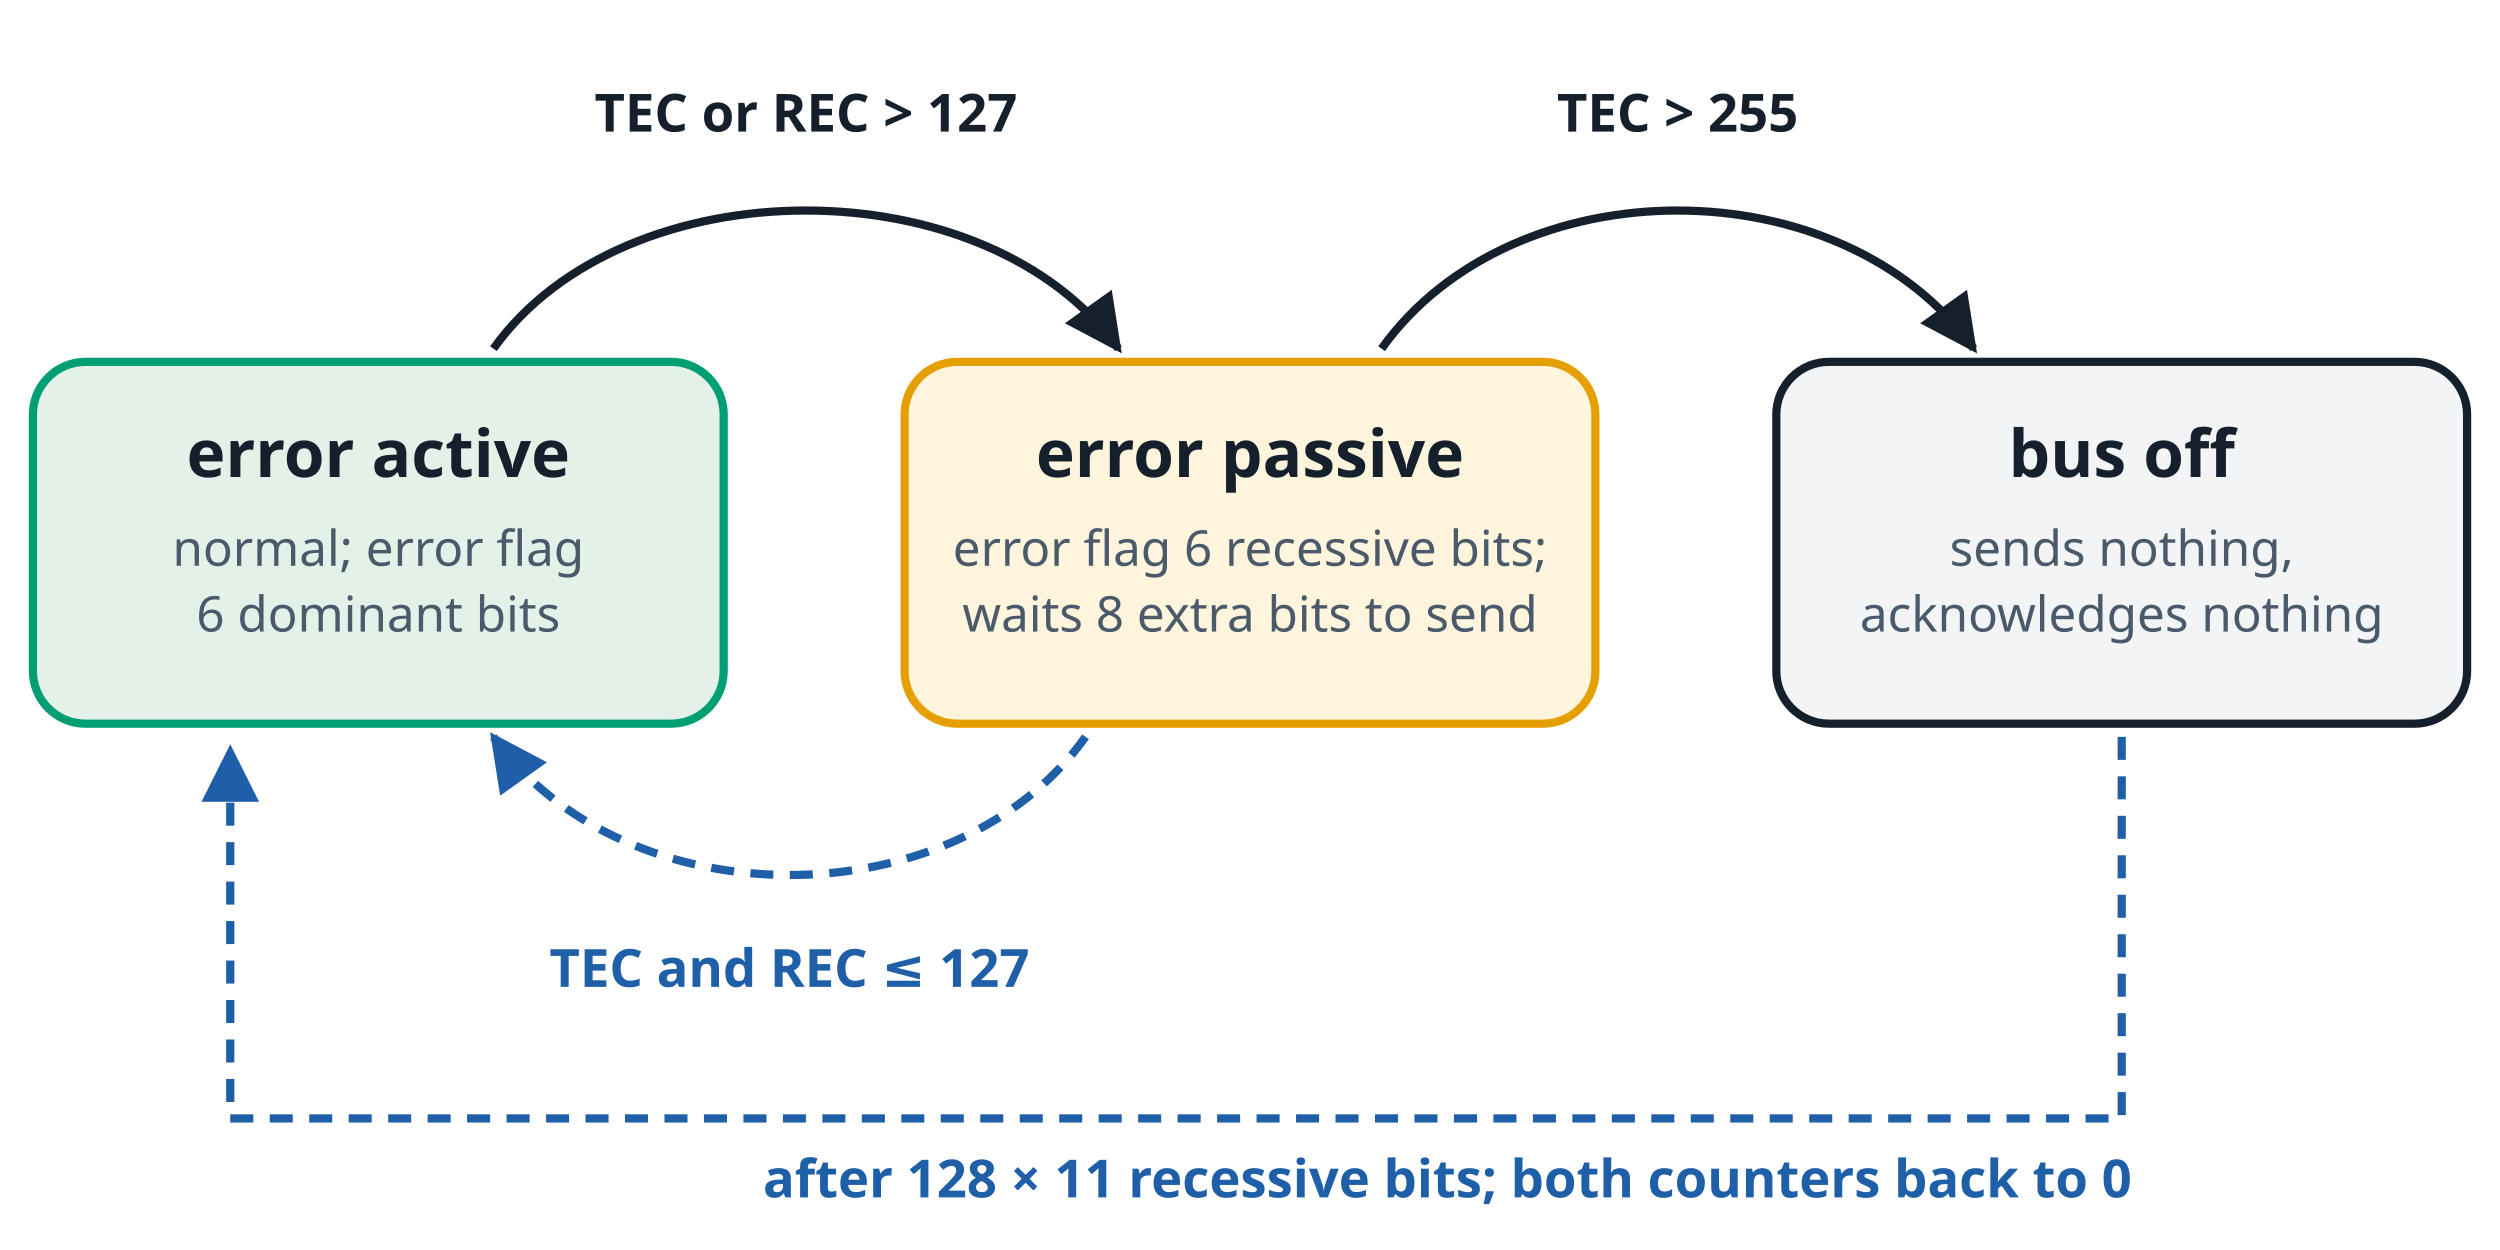
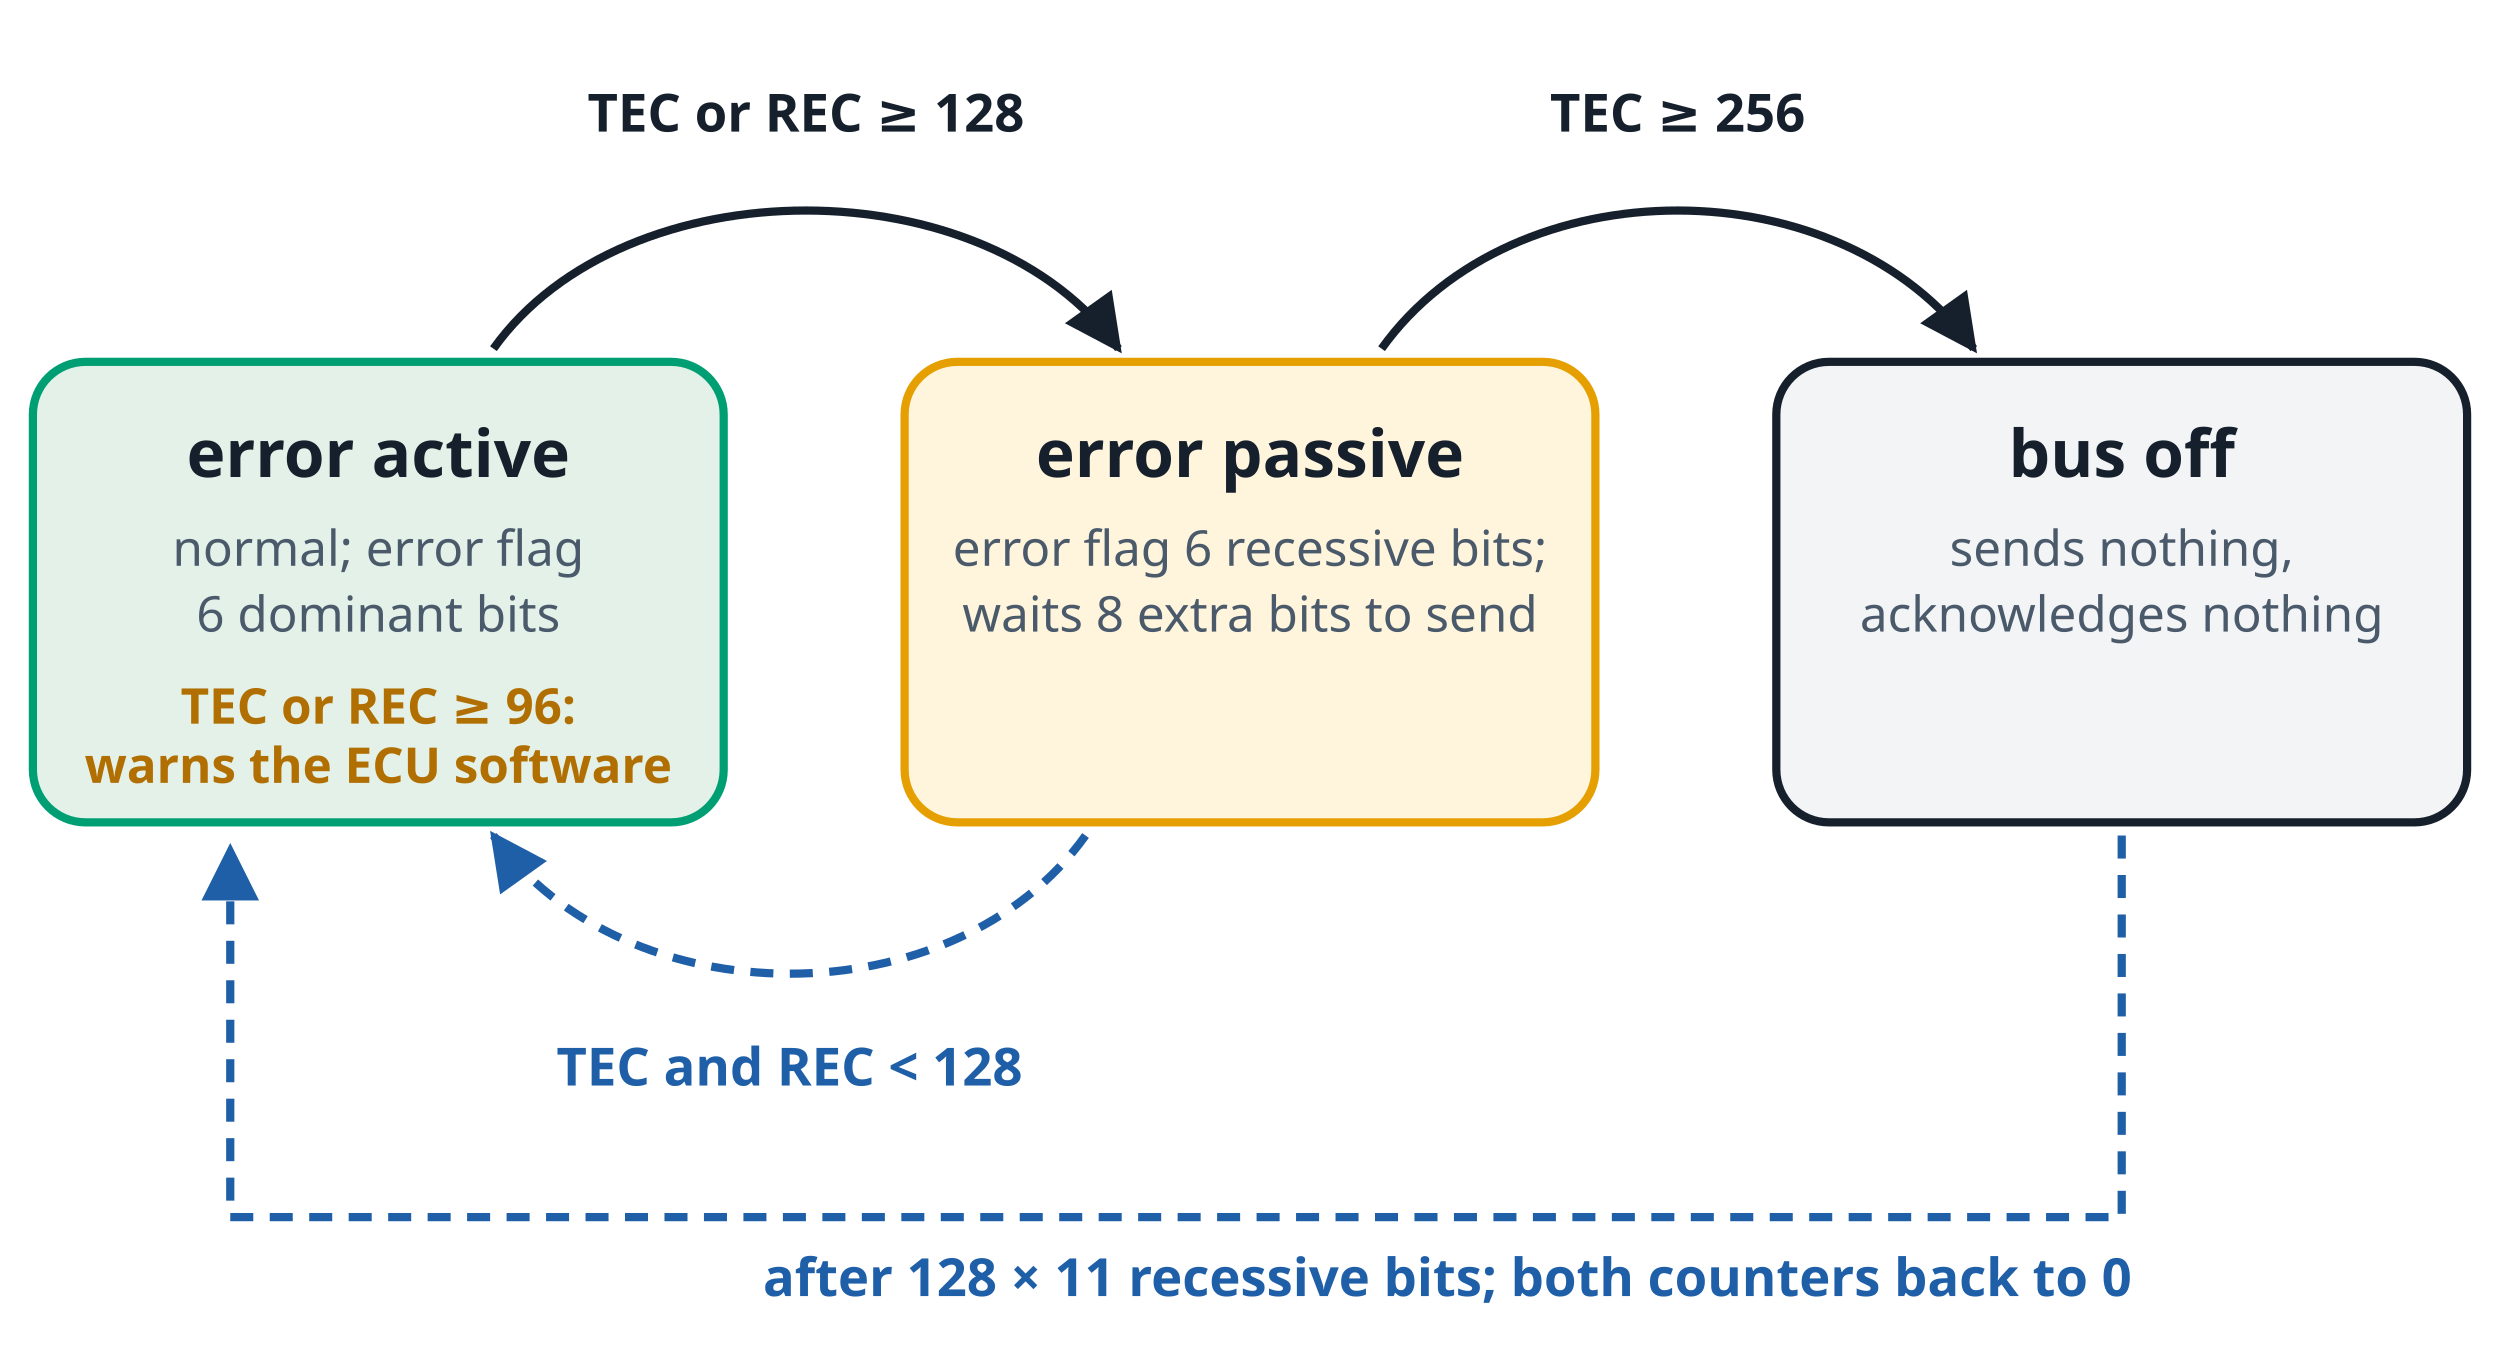
- <svg xmlns="http://www.w3.org/2000/svg" viewBox="0 0 760 380" width="760" height="380">
+ <svg xmlns="http://www.w3.org/2000/svg" viewBox="0 0 760 410" width="760" height="410">
  <style>
    text { font-family: sans-serif; fill: #16202c; }
    .active { fill: #e3f1e8; stroke: #009e73; stroke-width: 2.5; }
    .passive { fill: #fff4dc; stroke: #e69f00; stroke-width: 2.5; }
    .off { fill: #f2f4f6; stroke: #16202c; stroke-width: 2.5; }
    .arrow { stroke: #16202c; stroke-width: 2.5; fill: none; }
    .back { stroke: #1f5fa8; stroke-width: 2.5; fill: none; stroke-dasharray: 7 5; }
    .t { font-size: 20px; font-weight: 700; }
    .d { font-size: 15px; fill: #4a5a6b; }
    .c { font-size: 16px; font-weight: 600; }
    .cb { font-size: 16px; font-weight: 600; fill: #1f5fa8; }
+     .w { font-size: 15px; font-weight: 600; fill: #b06f00; }
  </style>
  <defs>
    <marker id="es-ink" viewBox="0 0 10 10" refX="9" refY="5" markerWidth="7" markerHeight="7" orient="auto-start-reverse">
      <path d="M0 0 L10 5 L0 10 z" fill="#16202c" />
    </marker>
    <marker id="es-acc" viewBox="0 0 10 10" refX="9" refY="5" markerWidth="7" markerHeight="7" orient="auto-start-reverse">
      <path d="M0 0 L10 5 L0 10 z" fill="#1f5fa8" />
    </marker>
  </defs>
-   <rect class="active" x="10" y="110" width="210" height="110" rx="16" />
+   <rect class="active" x="10" y="110" width="210" height="140" rx="16" />
  <text x="115" y="145" text-anchor="middle" class="t">error active</text>
  <text x="115" y="172" text-anchor="middle" class="d">normal; error flag</text>
  <text x="115" y="192" text-anchor="middle" class="d">6 dominant bits</text>
-   <rect class="passive" x="275" y="110" width="210" height="110" rx="16" />
+   <text x="115" y="220" text-anchor="middle" class="w">TEC or REC ≥ 96:</text>
+   <text x="115" y="238" text-anchor="middle" class="w">warns the ECU software</text>
+   <rect class="passive" x="275" y="110" width="210" height="140" rx="16" />
  <text x="380" y="145" text-anchor="middle" class="t">error passive</text>
  <text x="380" y="172" text-anchor="middle" class="d">error flag 6 recessive bits;</text>
  <text x="380" y="192" text-anchor="middle" class="d">waits 8 extra bits to send</text>
-   <rect class="off" x="540" y="110" width="210" height="110" rx="16" />
+   <rect class="off" x="540" y="110" width="210" height="140" rx="16" />
  <text x="645" y="145" text-anchor="middle" class="t">bus off</text>
  <text x="645" y="172" text-anchor="middle" class="d">sends nothing,</text>
  <text x="645" y="192" text-anchor="middle" class="d">acknowledges nothing</text>
  <path class="arrow" d="M150 106 C190 50 300 50 340 106" marker-end="url(#es-ink)" />
-   <text x="245" y="40" text-anchor="middle" class="c">TEC or REC &gt; 127</text>
-   <path class="back" d="M330 224 C290 280 190 280 150 224" marker-end="url(#es-acc)" />
-   <text x="240" y="300" text-anchor="middle" class="cb">TEC and REC ≤ 127</text>
+   <text x="245" y="40" text-anchor="middle" class="c">TEC or REC ≥ 128</text>
+   <path class="back" d="M330 254 C290 310 190 310 150 254" marker-end="url(#es-acc)" />
+   <text x="240" y="330" text-anchor="middle" class="cb">TEC and REC &lt; 128</text>
  <path class="arrow" d="M420 106 C460 50 560 50 600 106" marker-end="url(#es-ink)" />
-   <text x="510" y="40" text-anchor="middle" class="c">TEC &gt; 255</text>
-   <path class="back" d="M645 224 V340 H70 V228" marker-end="url(#es-acc)" />
-   <text x="440" y="364" text-anchor="middle" class="cb">after 128 × 11 recessive bits; both counters back to 0</text>
+   <text x="510" y="40" text-anchor="middle" class="c">TEC ≥ 256</text>
+   <path class="back" d="M645 254 V370 H70 V258" marker-end="url(#es-acc)" />
+   <text x="440" y="394" text-anchor="middle" class="cb">after 128 × 11 recessive bits; both counters back to 0</text>
</svg>
